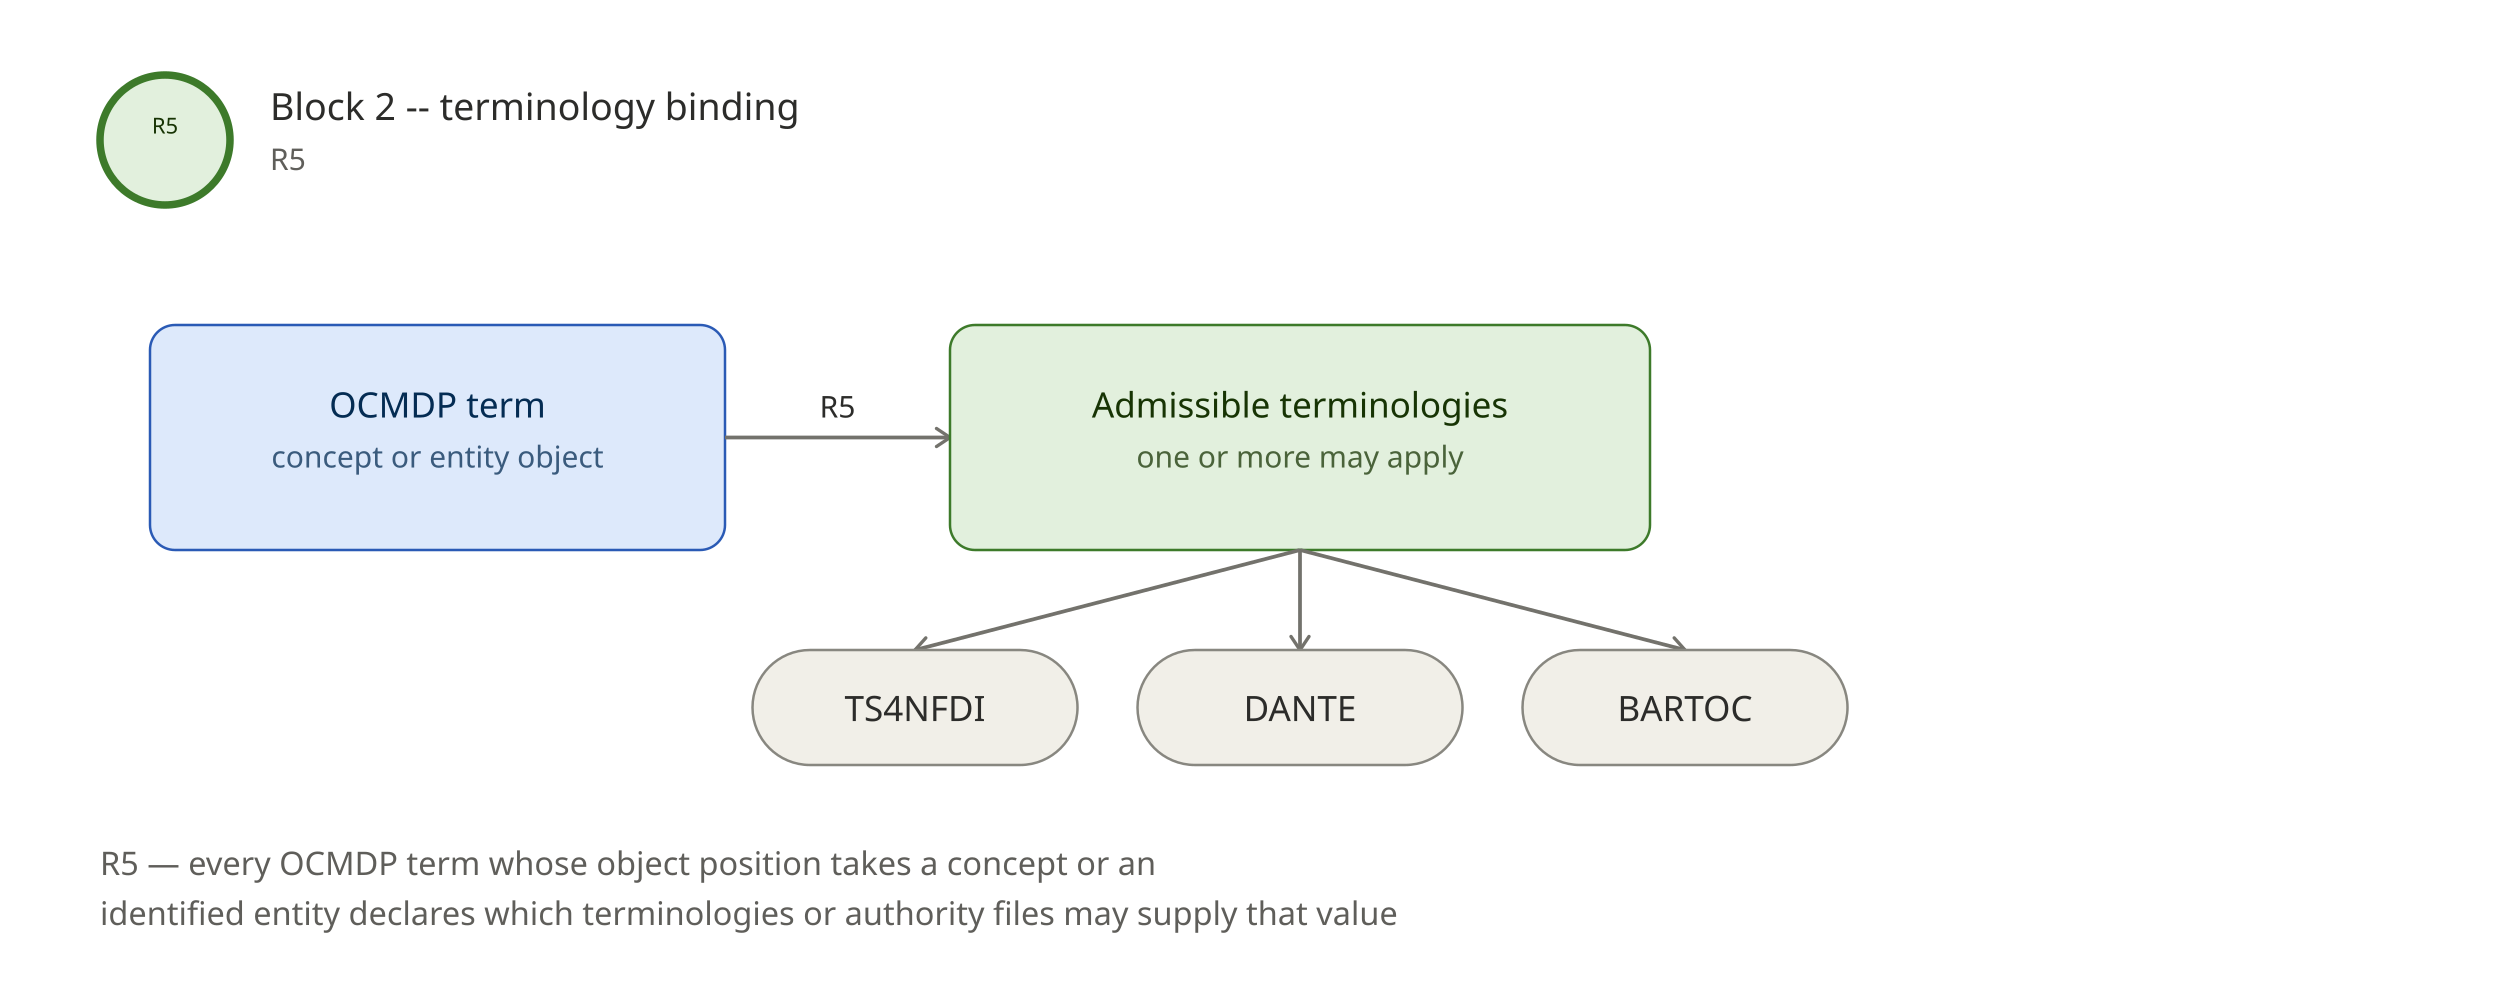
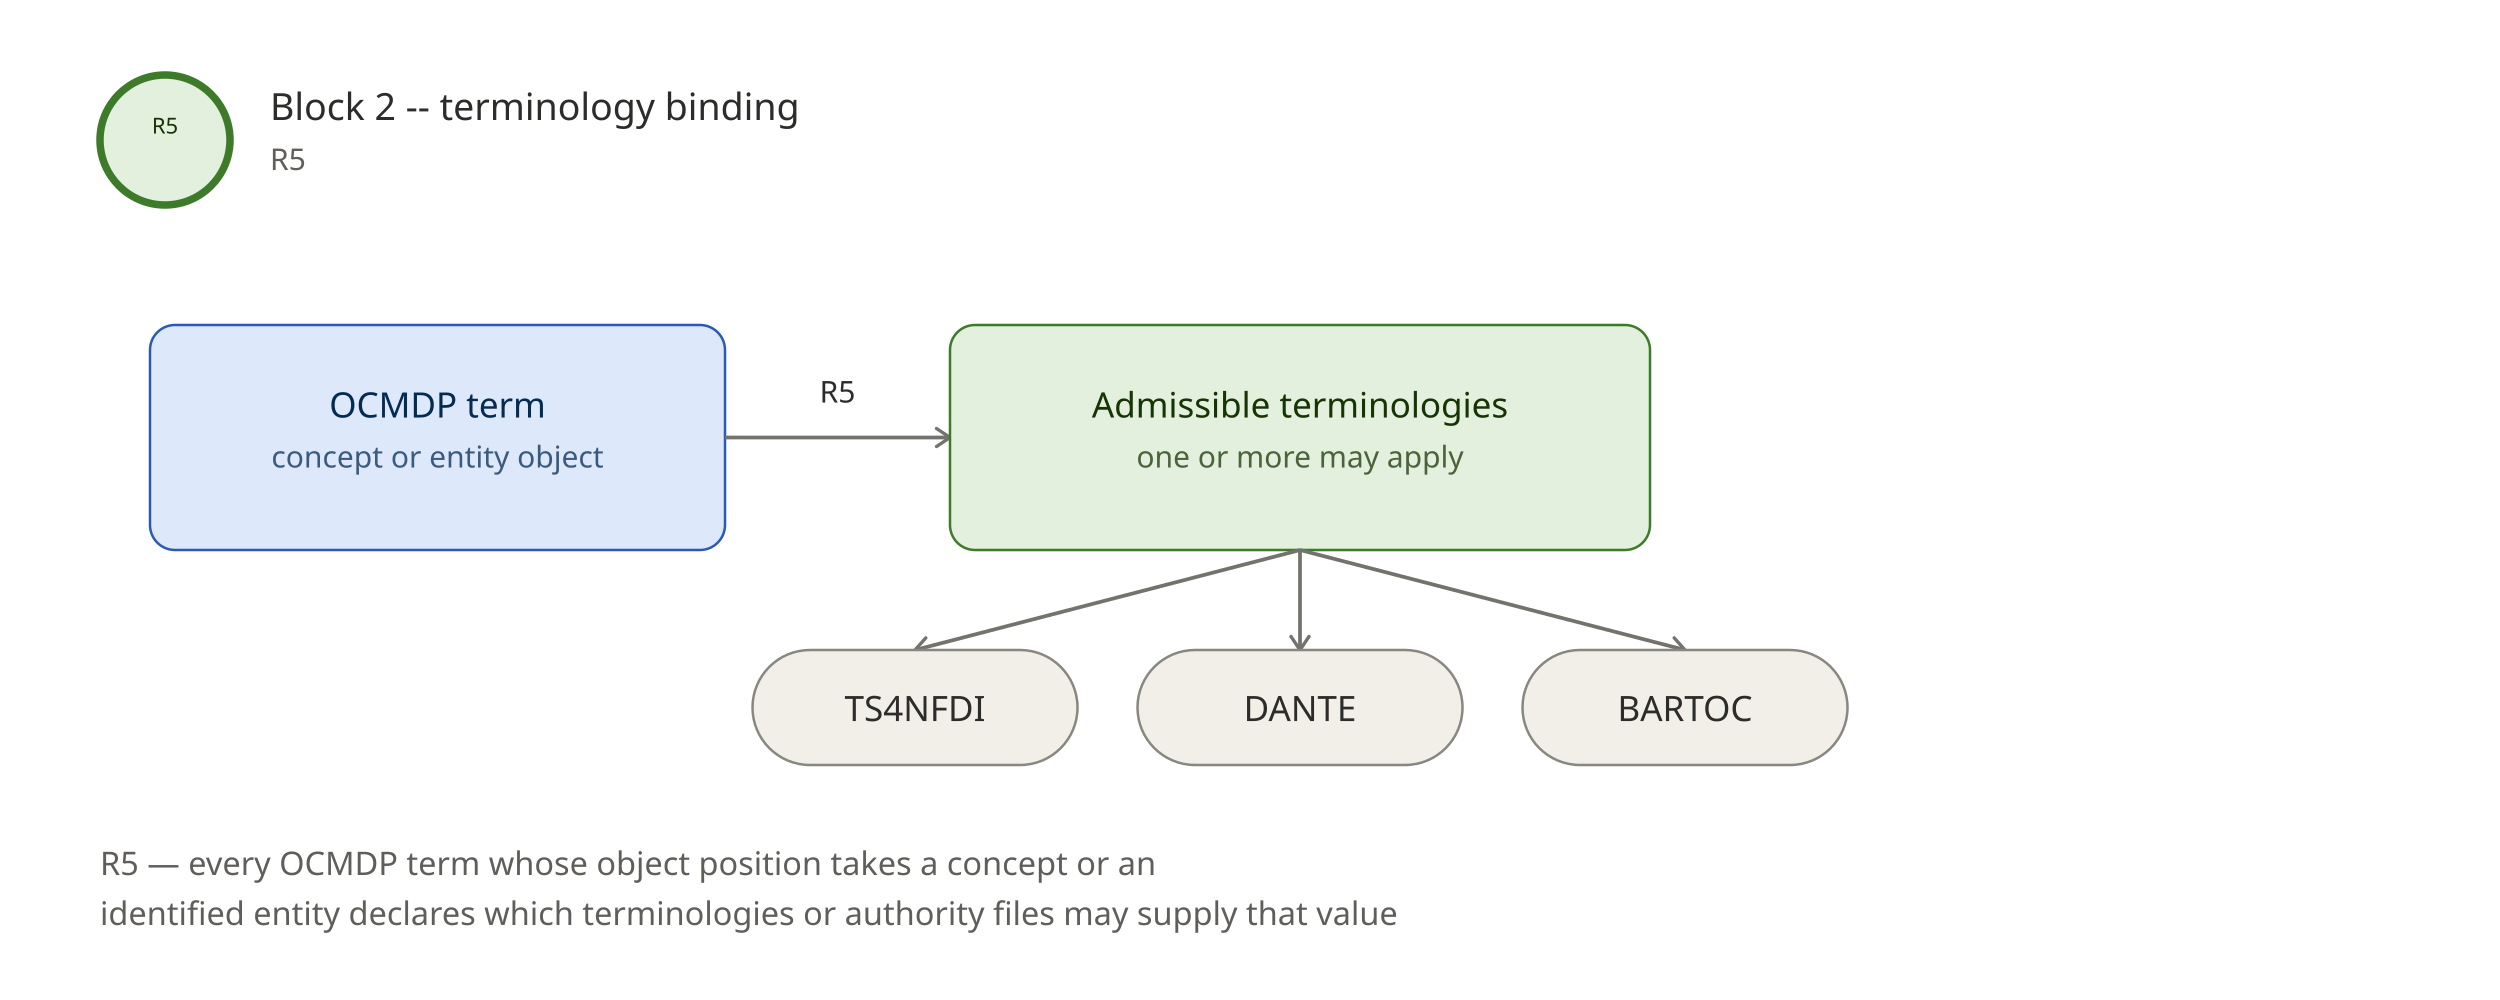
<svg xmlns="http://www.w3.org/2000/svg" width="1000" height="400" viewBox="0 0 1000 400" role="img">
  <defs>
    <marker id="arrow" viewBox="0 0 10 10" refX="8" refY="5" markerWidth="6" markerHeight="6" orient="auto-start-reverse">
      <path d="M2 1L8 5L2 9" fill="none" stroke="#73726c" stroke-width="1.5" stroke-linecap="round" stroke-linejoin="round" />
    </marker>
  </defs>
  <circle cx="66.0" cy="56.0" r="26.0" fill="#e2f0dd" stroke="#3d7a2a" stroke-width="3" />
  <text x="66.0" y="50.0" text-anchor="middle" dominant-baseline="central" font-family="Fira Sans" font-weight="500" font-size="8.8" fill="#173404">R5</text>
  <text x="66.0" y="64.8" text-anchor="middle" dominant-baseline="central" font-family="Fira Sans" font-size="3.9" fill="#173404" opacity="0.8" />
  <text x="108.0" y="48.0" font-family="Fira Sans" font-weight="500" font-size="15" fill="#2c2c2a">Block 2 -- terminology binding</text>
  <text x="108.0" y="68.0" font-family="Fira Sans" font-size="12" fill="#5f5e5a">R5</text>
  <rect x="60.0" y="130.0" width="230.0" height="90.0" rx="10" fill="#dde9fb" stroke="#2a5ab5" stroke-width="1" />
  <text x="175.0" y="167.0" text-anchor="middle" font-family="Fira Sans" font-weight="500" font-size="14" fill="#042c53">OCMDP term</text>
  <text x="175.0" y="187.0" text-anchor="middle" font-family="Fira Sans" font-size="12" fill="#042c53" opacity="0.75">concept or entity object</text>
  <line x1="290.0" y1="175.0" x2="380.0" y2="175.0" stroke="#73726c" stroke-width="1.5" marker-end="url(#arrow)" />
-   <text x="335.0" y="167.0" text-anchor="middle" font-family="Fira Sans" font-weight="500" font-size="12" fill="#2c2c2a">R5</text>
+   <text x="335.0" y="161.0" text-anchor="middle" font-family="Fira Sans" font-weight="500" font-size="12" fill="#2c2c2a">R5</text>
  <rect x="380.0" y="130.0" width="280.0" height="90.0" rx="10" fill="#e2f0dd" stroke="#3d7a2a" stroke-width="1" />
  <text x="520.0" y="167.0" text-anchor="middle" font-family="Fira Sans" font-weight="500" font-size="14" fill="#173404">Admissible terminologies</text>
  <text x="520.0" y="187.0" text-anchor="middle" font-family="Fira Sans" font-size="12" fill="#173404" opacity="0.75">one or more may apply</text>
  <line x1="520.0" y1="220.0" x2="366.0" y2="260.0" stroke="#73726c" stroke-width="1.5" marker-end="url(#arrow)" />
  <rect x="301.0" y="260.0" width="130.0" height="46.0" rx="23" fill="#f1efe8" stroke="#888780" stroke-width="1" />
  <text x="366.0" y="283.0" text-anchor="middle" dominant-baseline="central" font-family="Fira Sans" font-weight="500" font-size="14" fill="#2c2c2a">TS4NFDI</text>
  <line x1="520.0" y1="220.0" x2="520.0" y2="260.0" stroke="#73726c" stroke-width="1.5" marker-end="url(#arrow)" />
  <rect x="455.0" y="260.0" width="130.0" height="46.0" rx="23" fill="#f1efe8" stroke="#888780" stroke-width="1" />
  <text x="520.0" y="283.0" text-anchor="middle" dominant-baseline="central" font-family="Fira Sans" font-weight="500" font-size="14" fill="#2c2c2a">DANTE</text>
  <line x1="520.0" y1="220.0" x2="674.0" y2="260.0" stroke="#73726c" stroke-width="1.5" marker-end="url(#arrow)" />
  <rect x="609.0" y="260.0" width="130.0" height="46.0" rx="23" fill="#f1efe8" stroke="#888780" stroke-width="1" />
  <text x="674.0" y="283.0" text-anchor="middle" dominant-baseline="central" font-family="Fira Sans" font-weight="500" font-size="14" fill="#2c2c2a">BARTOC</text>
  <text x="40.0" y="350.0" font-family="Fira Sans" font-size="13" fill="#5f5e5a">R5 — every OCMDP term whose object position takes a concept or an</text>
  <text x="40.0" y="370.0" font-family="Fira Sans" font-size="13" fill="#5f5e5a">identified entity declares which terminologies or authority files may supply that value</text>
</svg>
